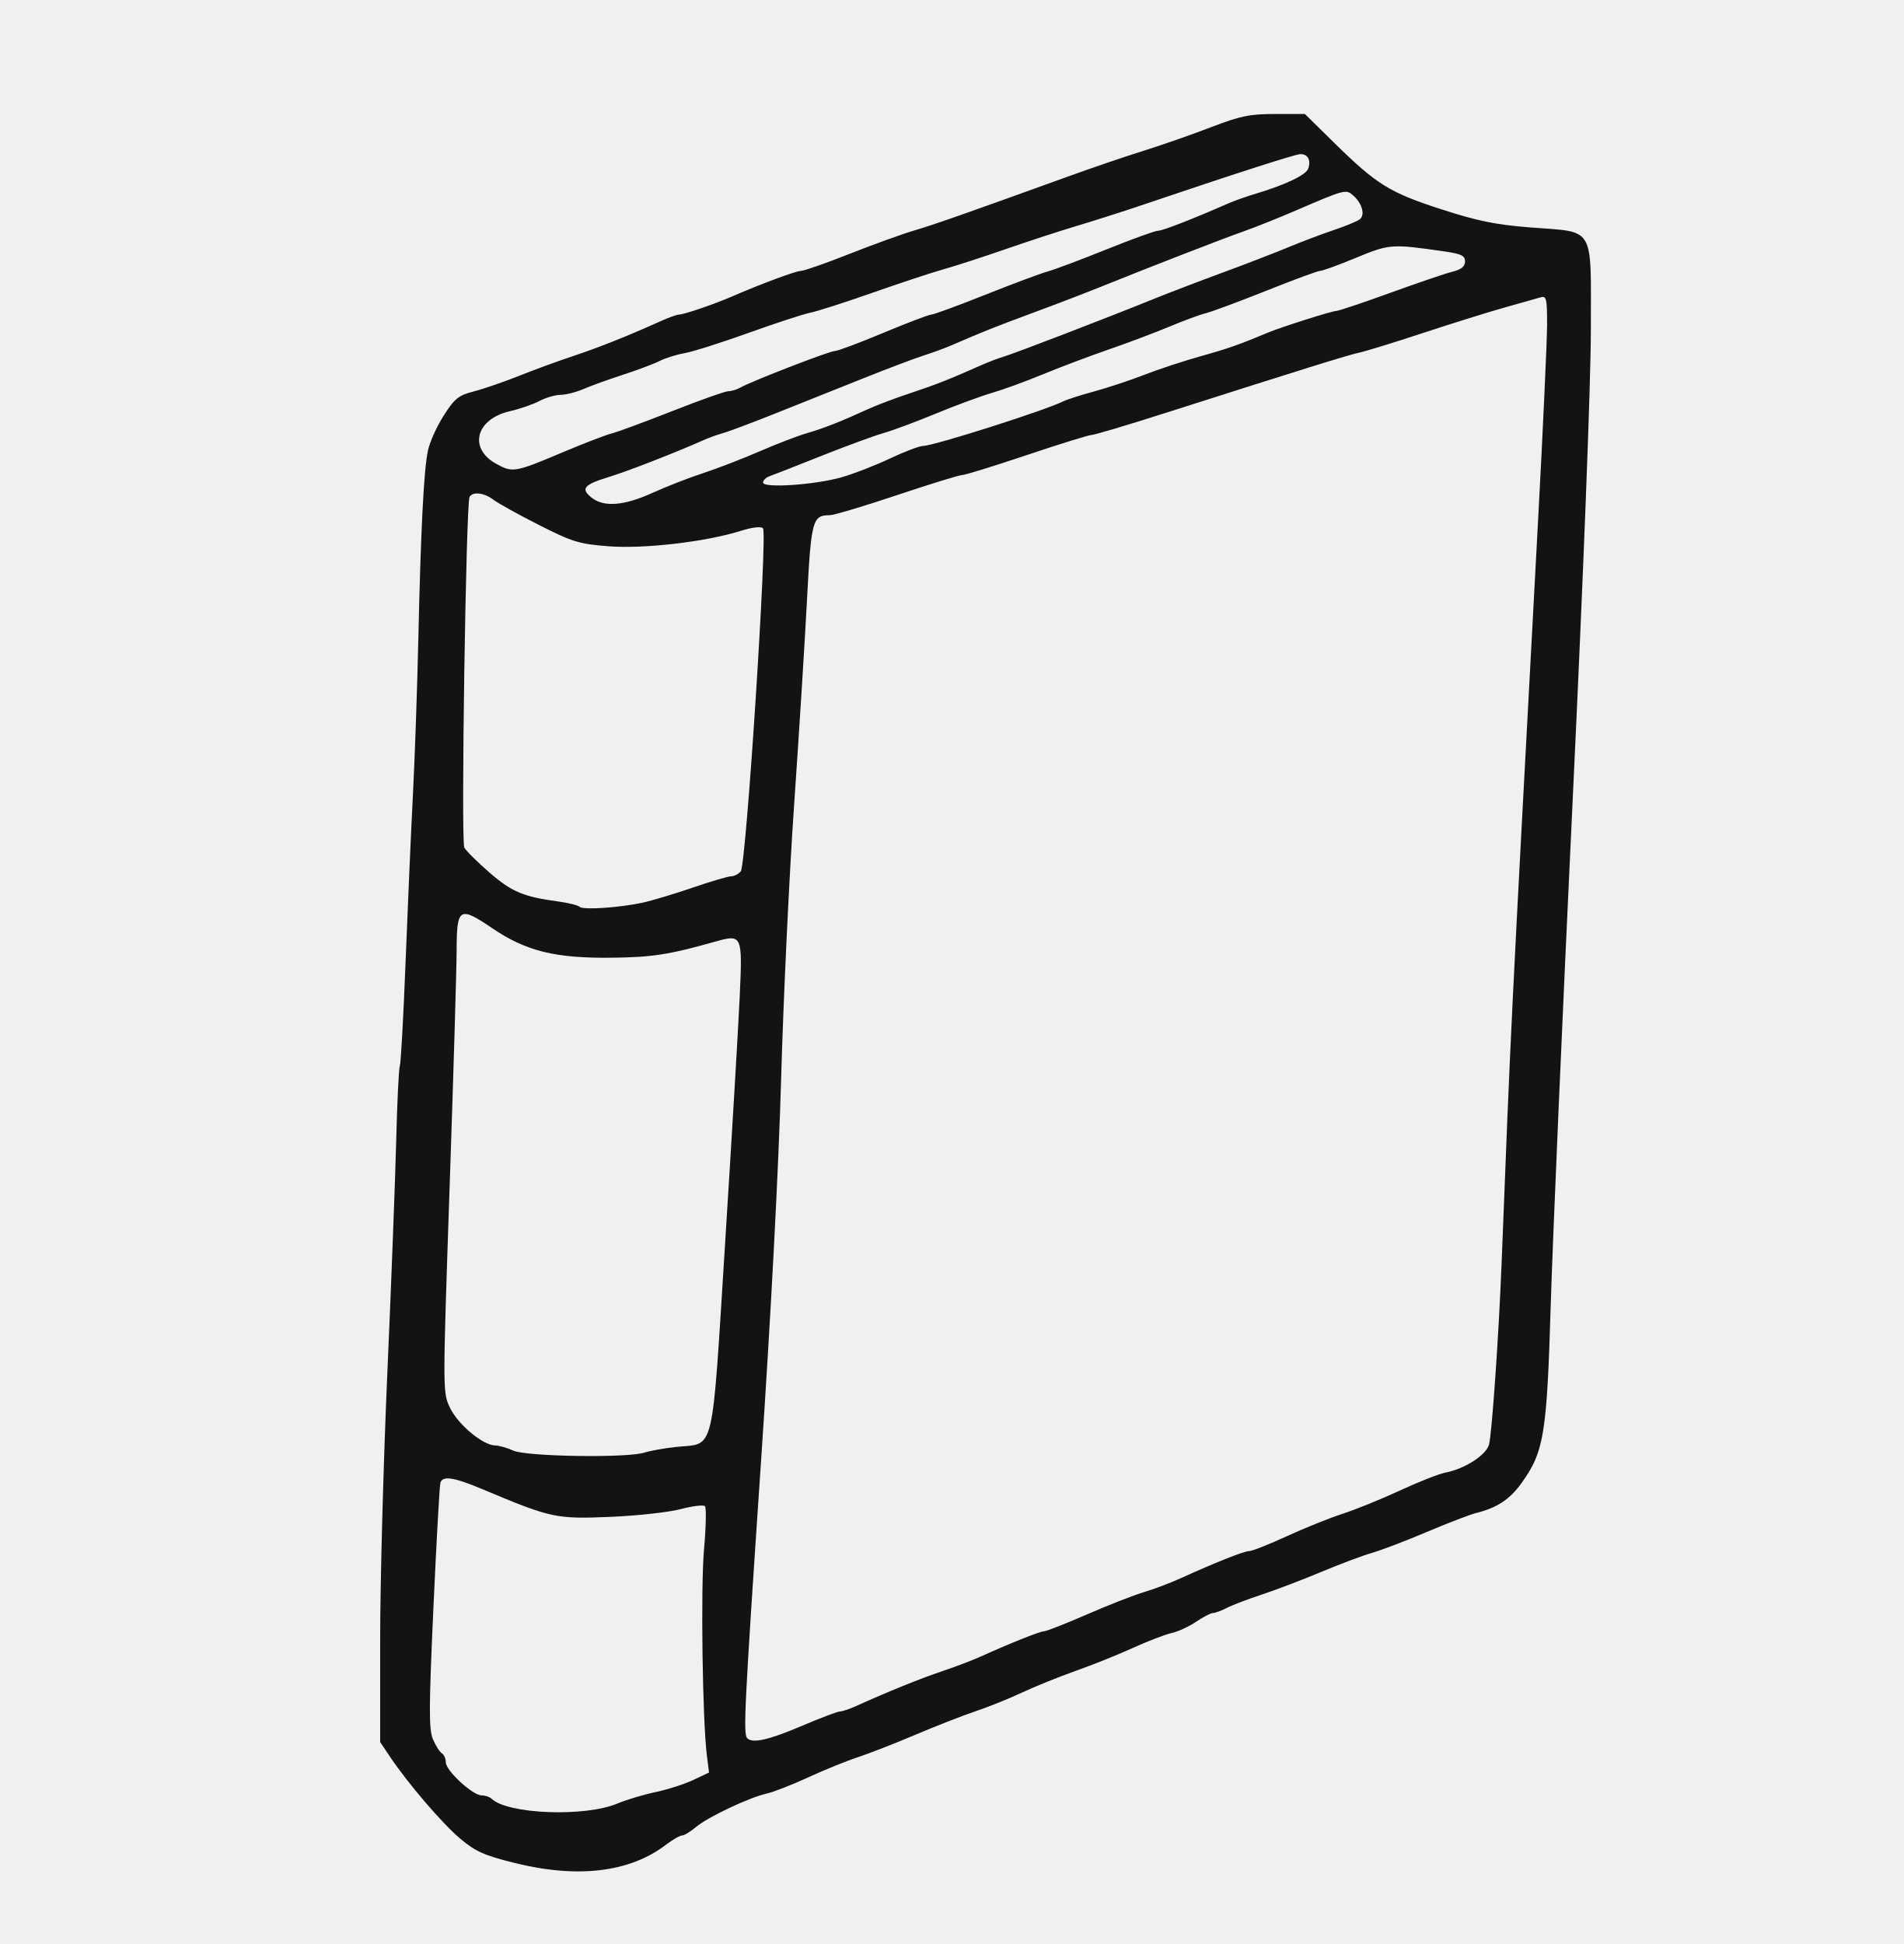
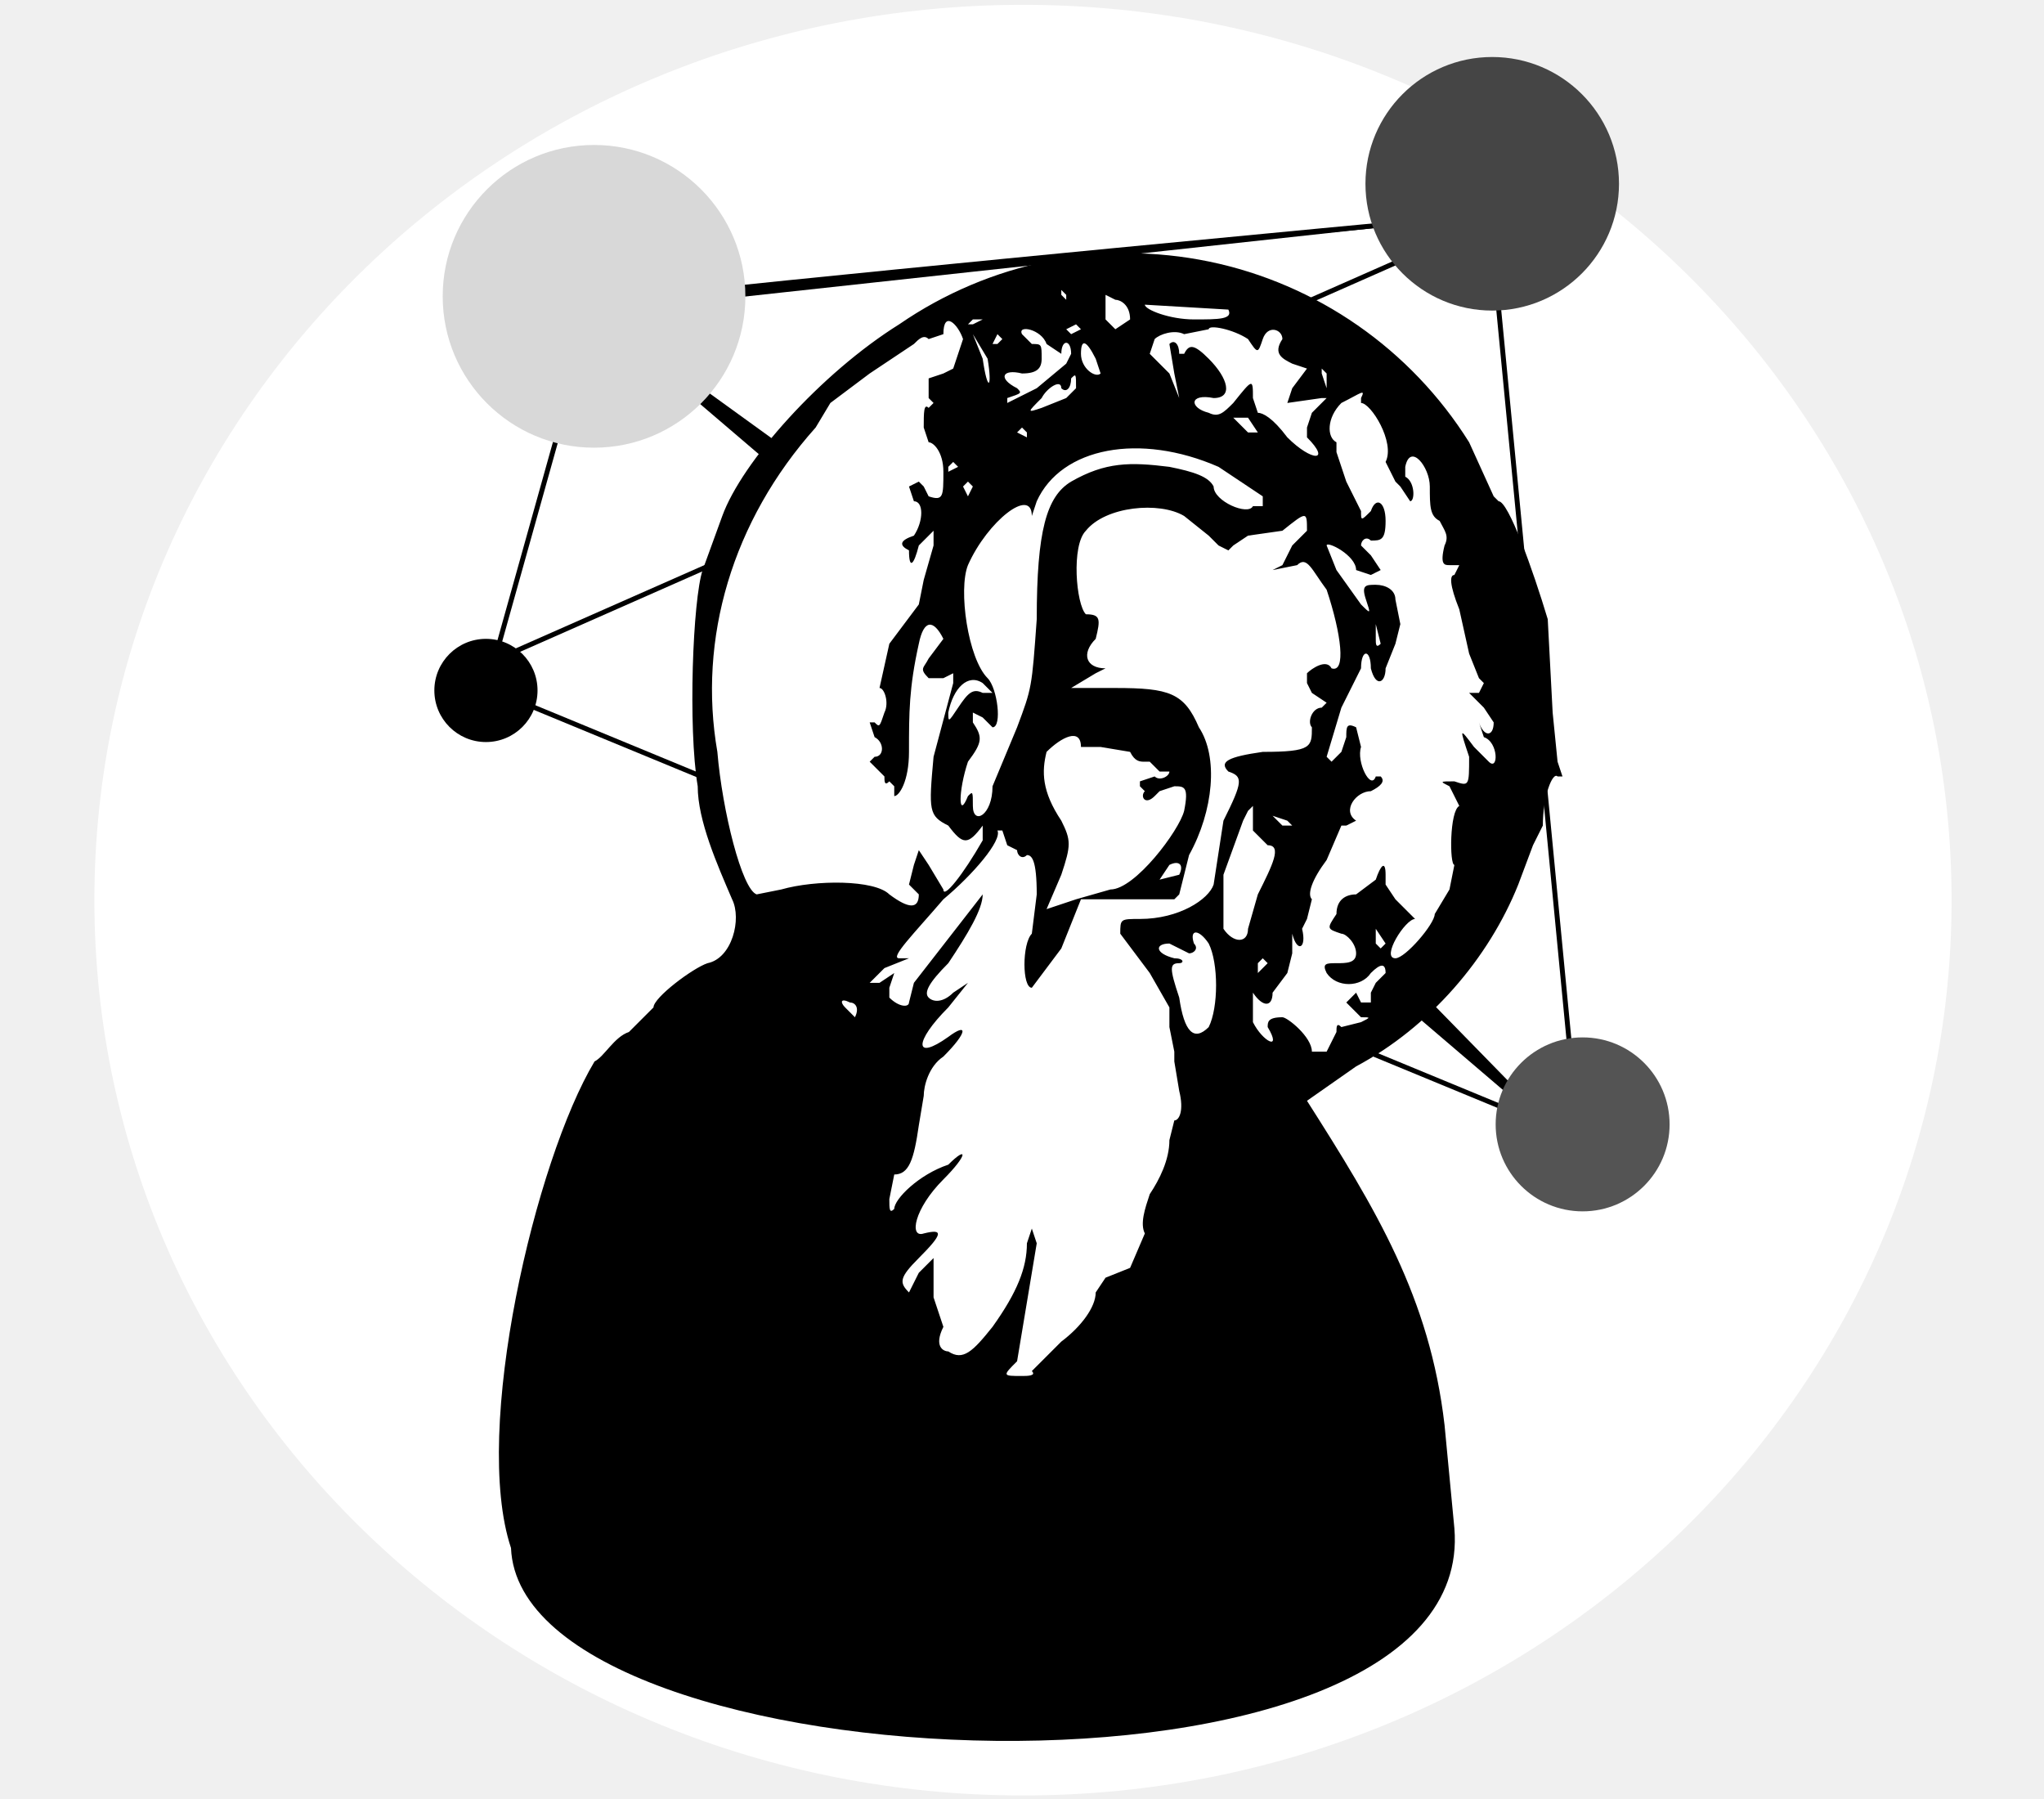
- <svg xmlns="http://www.w3.org/2000/svg" id="svg2" version="1.1" width="522" height="533">
-   <defs id="defs6" />
-   <path style="fill:#131313" d="m 140.955,510.741 c -8.204,-2.051 -10.602,-3.127 -14.733,-6.611 -4.981,-4.2 -14.211,-14.961 -19.239,-22.43 l -2.729,-4.054 0,-28.282 c 0,-15.555 0.885,-48.381 1.966,-72.946 1.081,-24.566 2.174,-53.215 2.429,-63.665 0.255,-10.45 0.701,-19.675 0.993,-20.5 0.292,-0.825 1.001,-13.65 1.577,-28.5 0.576,-14.85 1.475,-35.325 1.999,-45.5 0.524,-10.175 1.193,-29.3 1.487,-42.5 0.682,-30.575 1.508,-46.885 2.647,-52.23 0.496,-2.327 2.448,-6.648 4.338,-9.602 3.007,-4.701 4.038,-5.526 8.25,-6.608 2.648,-0.68 8.189,-2.584 12.314,-4.233 4.125,-1.648 10.765,-4.079 14.756,-5.402 7.028,-2.329 15.272,-5.611 23.939,-9.529 2.307,-1.043 4.654,-1.896 5.215,-1.896 1.358,0 9.604,-2.81 14.59,-4.972 8.179,-3.547 17.585,-7.028 18.988,-7.028 0.797,0 6.75,-2.093 13.23,-4.652 6.48,-2.559 14.482,-5.45 17.782,-6.424 5.53,-1.634 13.153,-4.309 43,-15.092 6.05,-2.186 15.05,-5.243 20,-6.795 4.95,-1.552 13.224,-4.445 18.386,-6.429 8.016,-3.081 10.576,-3.608 17.538,-3.608 l 8.152,0 7.962,7.827 c 11.703,11.505 15.234,13.7 29.39,18.28 10.053,3.252 14.969,4.255 24.532,5.003 17.895,1.399 16.541,-0.906 16.537,28.163 -0.002,14.356 -2.049,67.214 -5.024,129.727 -2.761,58.025 -5.45,119.9 -5.975,137.5 -1.06,35.523 -1.839,40.276 -8.017,48.878 -3.22,4.484 -6.705,6.778 -12.48,8.214 -1.65,0.41 -7.725,2.746 -13.5,5.19 -5.775,2.444 -12.525,5.019 -15,5.723 -2.475,0.703 -8.775,3.067 -14,5.253 -5.225,2.186 -12.591,4.989 -16.369,6.23 -3.778,1.24 -8.053,2.873 -9.5,3.628 -1.447,0.755 -3.13,1.375 -3.741,1.379 -0.611,0.003 -2.7,1.085 -4.643,2.403 -1.943,1.318 -4.973,2.714 -6.735,3.1 -1.762,0.387 -6.522,2.216 -10.578,4.064 -4.056,1.849 -11.103,4.677 -15.659,6.285 -4.556,1.608 -11.207,4.293 -14.779,5.967 -3.573,1.674 -9.266,3.966 -12.652,5.094 -3.386,1.128 -10.811,4.025 -16.5,6.437 -5.689,2.413 -12.819,5.195 -15.844,6.183 -3.025,0.988 -9.149,3.474 -13.61,5.524 -4.46,2.05 -9.555,4.045 -11.322,4.433 -4.761,1.046 -16.159,6.415 -19.395,9.138 -1.555,1.308 -3.312,2.377 -3.906,2.377 -0.593,0 -2.591,1.154 -4.44,2.564 -9.929,7.573 -24.25,9.267 -41.626,4.923 z m 28.338,-16.251 c 2.453,-1.03 7.16,-2.443 10.46,-3.138 3.3,-0.696 7.953,-2.187 10.34,-3.314 l 4.34,-2.049 -0.582,-4.617 c -1.221,-9.683 -1.726,-46.092 -0.786,-56.617 0.54,-6.05 0.655,-11.352 0.254,-11.781 -0.401,-0.43 -3.392,-0.075 -6.647,0.789 -3.255,0.864 -11.994,1.823 -19.419,2.131 -14.778,0.614 -16.124,0.323 -34.854,-7.548 -7.922,-3.329 -10.969,-3.812 -11.625,-1.84 -0.229,0.688 -1.09,16.062 -1.913,34.165 -1.257,27.635 -1.281,33.431 -0.154,36.128 0.738,1.767 1.838,3.519 2.444,3.894 0.606,0.375 1.102,1.502 1.102,2.506 0,2.261 7.356,9.057 9.803,9.057 0.988,0 2.225,0.412 2.747,0.916 4.41,4.25 25.585,5.061 34.49,1.32 z m 50.46,-21.236 c 5.169,-2.2 9.915,-4 10.548,-4 0.632,0 2.568,-0.641 4.301,-1.424 8.807,-3.979 17.816,-7.63 23.651,-9.584 3.575,-1.197 8.3,-2.989 10.5,-3.981 8.367,-3.774 16.483,-7.012 17.579,-7.012 0.627,0 5.911,-2.078 11.743,-4.617 5.832,-2.539 12.828,-5.278 15.548,-6.085 2.719,-0.808 7.236,-2.509 10.037,-3.781 9.75,-4.428 17.542,-7.516 18.963,-7.516 0.787,0 5.408,-1.829 10.268,-4.064 4.861,-2.235 11.747,-5.004 15.303,-6.152 3.556,-1.149 10.628,-4.021 15.716,-6.382 5.088,-2.362 10.734,-4.579 12.546,-4.928 5.25,-1.01 11.103,-4.792 11.873,-7.672 0.79,-2.954 2.678,-30.073 3.432,-49.302 2.638,-67.279 2.357,-61.56 10.017,-204 1.361,-25.3 2.474,-49.54 2.474,-53.867 8e-5,-7.015 -0.189,-7.813 -1.75,-7.37 -0.963,0.273 -5.35,1.511 -9.75,2.75 -4.4,1.239 -14.525,4.399 -22.5,7.021 -7.975,2.622 -15.85,5.05 -17.5,5.395 -2.946,0.615 -15.159,4.416 -53.022,16.5 -10.462,3.339 -19.631,6.071 -20.376,6.071 -0.744,0 -8.725,2.475 -17.735,5.5 -9.01,3.025 -17.02,5.5 -17.8,5.5 -0.78,0 -8.811,2.475 -17.846,5.5 -9.035,3.025 -17.307,5.5 -18.383,5.5 -4.813,0 -5.15,1.253 -6.306,23.5 -0.6,11.55 -2.185,36.75 -3.522,56 -1.337,19.25 -2.937,53 -3.555,75 -0.693,24.658 -2.818,65.068 -5.54,105.356 -4.538,67.163 -4.894,74.332 -3.749,75.477 1.469,1.469 5.88,0.477 14.833,-3.333 z m -43.071,-74.975 c 1.689,-0.536 5.647,-1.242 8.795,-1.569 10.687,-1.108 9.634,3.303 13.379,-56.048 1.802,-28.55 3.593,-58.76 3.979,-67.135 0.8,-17.33 0.744,-17.455 -6.856,-15.314 -12.553,3.536 -17.115,4.242 -28.227,4.369 -15.489,0.176 -23.46,-1.785 -32.698,-8.044 -9.091,-6.16 -9.795,-5.735 -9.831,5.934 -0.016,5.105 -0.886,34.481 -1.934,65.281 -1.904,55.971 -1.904,56.002 0.103,60.218 2.162,4.542 8.97,10.254 12.308,10.328 1.129,0.025 3.403,0.663 5.053,1.419 3.598,1.648 31.152,2.078 35.929,0.561 z m -0.429,-150.795 c 2.475,-0.53 8.616,-2.373 13.648,-4.096 5.031,-1.723 9.814,-3.133 10.628,-3.133 0.814,0 1.989,-0.614 2.612,-1.363 1.481,-1.784 7.369,-92.771 6.087,-94.058 -0.56,-0.562 -2.977,-0.272 -6.196,0.744 -9.455,2.984 -26.436,4.954 -36.176,4.197 -8.045,-0.626 -9.867,-1.182 -19,-5.808 -5.556,-2.814 -11.175,-5.925 -12.486,-6.913 -2.612,-1.969 -5.656,-2.349 -6.598,-0.824 -0.994,1.609 -2.393,94.383 -1.449,96.149 0.477,0.892 3.586,3.978 6.909,6.858 6.109,5.292 9.26,6.622 18.739,7.91 2.869,0.39 5.565,1.057 5.991,1.484 0.903,0.903 10.781,0.25 17.293,-1.144 z m 2.657,-112.344 c 3.764,-1.713 9.993,-4.141 13.843,-5.396 3.85,-1.255 10.825,-3.944 15.5,-5.975 4.675,-2.031 10.525,-4.279 13,-4.996 4.613,-1.336 9.246,-3.159 16.785,-6.603 2.357,-1.077 7.532,-3.033 11.5,-4.347 6.981,-2.312 10.786,-3.807 19.215,-7.552 2.2,-0.977 5.125,-2.1 6.5,-2.493 2.678,-0.767 28.626,-10.741 41,-15.76 4.125,-1.673 12.675,-4.945 19,-7.271 6.325,-2.326 14.425,-5.45 18,-6.941 3.575,-1.492 9.2,-3.619 12.5,-4.728 3.3,-1.109 6.516,-2.439 7.147,-2.956 1.477,-1.21 0.665,-4.274 -1.701,-6.415 -2.102,-1.902 -2.139,-1.893 -15.946,4.049 -4.675,2.012 -10.975,4.53 -14,5.596 -5.866,2.067 -26.617,10.117 -39,15.13 -4.125,1.67 -12.675,4.95 -19,7.288 -10.504,3.884 -13.39,5.035 -22.5,8.973 -1.65,0.713 -5.025,1.947 -7.5,2.74 -2.475,0.794 -9.9,3.602 -16.5,6.24 -6.6,2.638 -17.4,6.952 -24,9.586 -6.6,2.634 -13.125,5.085 -14.5,5.447 -1.375,0.362 -3.85,1.258 -5.5,1.993 -7.655,3.406 -20.54,8.417 -25.782,10.026 -6.883,2.112 -7.794,3.191 -4.767,5.642 3.338,2.703 8.895,2.278 16.705,-1.276 z m 51.843,-4.273 c 3.3,-0.936 9.286,-3.257 13.303,-5.157 4.017,-1.9 8.127,-3.455 9.135,-3.455 2.825,0 33.56,-9.782 38.347,-12.205 0.982,-0.497 4.807,-1.723 8.5,-2.725 3.693,-1.002 9.864,-3.048 13.714,-4.548 3.85,-1.5 10.825,-3.798 15.5,-5.107 7.518,-2.106 10.68,-3.215 18.5,-6.493 3.605,-1.511 17.516,-5.922 18.676,-5.922 0.624,0 7.252,-2.221 14.729,-4.935 7.477,-2.714 15.17,-5.33 17.095,-5.814 2.493,-0.626 3.5,-1.436 3.5,-2.815 0,-1.584 -1.001,-2.081 -5.5,-2.732 -14.677,-2.123 -15.19,-2.087 -24.365,1.711 -4.762,1.971 -9.179,3.584 -9.817,3.584 -0.637,0 -7.269,2.441 -14.738,5.425 -7.469,2.984 -14.93,5.758 -16.58,6.166 -1.65,0.407 -6.15,2.063 -10,3.679 -3.85,1.616 -11.373,4.45 -16.718,6.298 -5.345,1.848 -13.473,4.914 -18.063,6.814 -4.589,1.9 -10.85,4.183 -13.912,5.073 -3.062,0.89 -10.009,3.454 -15.437,5.696 -5.428,2.243 -11.895,4.648 -14.37,5.345 -2.475,0.697 -10.125,3.506 -17,6.243 -6.875,2.737 -13.287,5.251 -14.25,5.588 -0.963,0.336 -1.75,1.11 -1.75,1.719 0,1.602 14.12,0.662 21.5,-1.432 z m -76.492,-6.84 c 5.78,-2.439 11.82,-4.764 13.423,-5.167 1.603,-0.402 9.13,-3.178 16.727,-6.169 7.597,-2.991 14.5,-5.437 15.34,-5.437 0.84,0 2.309,-0.443 3.264,-0.985 3.094,-1.756 24.429,-10.015 25.87,-10.015 0.769,0 6.784,-2.25 13.366,-5 6.582,-2.75 12.491,-5 13.132,-5 0.641,0 7.285,-2.439 14.766,-5.42 7.481,-2.981 15.177,-5.854 17.102,-6.385 1.925,-0.53 9.218,-3.266 16.207,-6.08 6.989,-2.813 13.354,-5.115 14.145,-5.115 1.249,0 9.182,-3.087 19.148,-7.45 1.65,-0.722 4.8,-1.85 7,-2.506 8.773,-2.617 14.451,-5.312 15.03,-7.136 0.735,-2.315 -0.144,-3.907 -2.156,-3.907 -1.345,0 -17.714,5.266 -43.874,14.116 -4.95,1.674 -12.825,4.186 -17.5,5.58 -4.675,1.395 -13.45,4.258 -19.5,6.363 -6.05,2.105 -13.7,4.587 -17,5.515 -3.3,0.929 -12.075,3.826 -19.5,6.439 -7.425,2.612 -15.075,5.067 -17,5.455 -1.925,0.388 -9.575,2.887 -17,5.554 -7.425,2.667 -15.3,5.163 -17.5,5.547 -2.2,0.384 -5.279,1.346 -6.842,2.138 -1.563,0.792 -6.063,2.484 -10,3.761 -3.937,1.276 -8.831,3.043 -10.876,3.927 -2.045,0.883 -4.88,1.606 -6.3,1.606 -1.42,0 -4.022,0.756 -5.782,1.679 -1.76,0.924 -5.422,2.189 -8.138,2.812 -9.334,2.14 -11.423,10.177 -3.747,14.414 4.514,2.491 5.114,2.388 18.193,-3.132 z" id="path2993" />
+ <svg xmlns="http://www.w3.org/2000/svg" version="1.0" viewBox="-68 -17 416 366">
+   <defs />
+   <circle cx="122.5" cy="155.5" r="132.9" fill="#fff" transform="matrix(1.42205 0 0 1.37087 -34 -47)" />
+   <path stroke="#000" d="M50 47c-87 5 193-21 193-21M29 119l213-94M36 125l201 83M52 46l112 81 87 89M253 212L235 25" />
+   <circle cx="126.6" cy="125.1" r="53" fill="#fff" transform="matrix(1.62224 0 0 1.51688 -46 -63)" />
+   <path d="M36 298c2 49 197 57 192-4l-2-21c-3-26-14-44-28-66l10-7c15-8 27-22 33-37l3-8 2-4c0-6 2-11 3-10h1l-1-3-1-10-1-19c-3-10-8-24-10-24l-1-1-5-11a82 82 0 00-116-24C99 59 83 77 79 88l-4 11c-2 6-3 32-1 44 0 7 4 16 7 23 2 4 0 12-5 13-3 1-11 7-11 9l-5 5c-3 1-5 5-7 6-12 20-25 75-17 99zM149 43v1l-1-1v-1l1 1zm10 1c1 0 3 1 3 4l-3 2-2-2v-5l2 1zm23 2c1 2-2 2-7 2s-10-2-10-3l17 1zm-50 2l-2 1h-1l1-1h2zm-4 4l-2 6-2 1-3 1v4l1 1-1 1c-1-1-1 1-1 4l1 3c1 0 3 2 3 6 0 5 0 6-3 5l-1-2-1-1-2 1 1 3c2 0 2 4 0 7-3 1-3 2-1 3 0 4 1 3 2-1l3-3v3l-2 7-1 5-6 8-2 9c1 0 2 3 1 5-1 3-1 3-2 2h-1l1 3c2 1 2 4 0 4l-1 1 2 2 1 1c0 1 0 2 1 1l1 1v2c1 0 3-3 3-9 0-8 0-13 2-22 1-5 3-5 5-1l-3 4c-1 2-2 2 0 4h3l2-1v2l-4 15c-1 11-1 12 3 14 3 4 4 4 7 0v3c-4 7-8 12-8 10l-3-5-2-3-1 3-1 4 2 2c0 3-2 3-6 0-3-3-15-3-22-1l-5 1c-3-1-7-17-8-29-4-23 3-47 20-66l3-5 8-6 9-6c1-1 2-2 3-1l3-1c0-5 3-2 4 1zm24-2l-2 1-1-1 2-1 1 1zm34 2c2 3 2 3 3 0s4-2 4 0c-2 3 0 4 2 5l3 1-3 4-1 3 7-1h1l-3 3-1 3v2c5 5 1 5-4 0-3-4-5-5-6-5l-1-3c0-4 0-4-4 1-2 2-3 3-5 2-4-1-4-4 1-3 4 0 3-4-1-8-3-3-4-3-5-1h-1c0-2-1-3-2-2l1 6 1 5-2-5-4-4 1-3c1-1 4-2 6-1l5-1c0-1 5 0 8 2zm-41 1l3 2c0-3 2-3 2 0l-1 2-6 5-6 3v-1c3-1 3-1 2-2-4-2-3-4 1-3 3 0 4-1 4-3 0-3 0-3-2-3l-2-2c-1-2 4-1 5 2zm-12 3c1 6 0 7-1 0l-2-5 3 5zm3-4l-1 1h-1l1-2 1 1zm20 7c-1 1-4-1-4-4s1-3 3 1l1 3zm46 0v3l-1-3v-1l1 1zm-52 1c1-1 1-1 1 2l-2 2-5 2c-3 1-3 1 0-2 1-2 4-4 4-2 1 1 2 0 2-2zm59 4v1c2 0 7 8 5 12l2 4 1 1 2 3c1 0 1-4-1-5v-2c1-5 5 0 5 4s0 6 2 7c1 2 2 3 1 5-1 4 0 4 1 4h2l-1 2c-1 0-1 2 1 7l2 9 2 5 1 1-1 2h-2l3 3 2 3c0 3-2 3-3 0 0-1 0-1 0 0l1 3c3 1 3 7 1 5l-3-3c-3-4-3-4-1 2 0 6 0 6-3 5-3 0-3 0-1 1l2 4c-2 1-2 12-1 12l-1 5-3 5c0 2-6 9-8 9-3 0 2-8 4-8l-1-1-3-3-2-3v-2c0-3-1-2-2 1l-4 3c-2 0-4 1-4 4-2 3-2 3 1 4 1 0 3 2 3 4s-2 2-4 2-3 0-2 2c2 3 7 3 9 0 2-2 3-2 3 0l-2 2-1 2v2h-2l-1-2-2 2 3 3c2 0 2 0 0 1l-4 1c-1-1-1 0-1 1l-2 4h-3c0-3-5-7-6-7-3 0-3 1-3 2 3 5-1 3-3-1v-6c2 3 4 3 4 0l3-4 1-4v-4c1 4 3 3 2-1l1-2 1-4c-1-1 0-4 3-8l3-7h1l2-1c-3-2 0-6 3-6 2-1 3-2 2-3h-1c-1 3-4-3-3-6l-1-4c-2-1-2 0-2 2l-1 3-2 2-1-1 3-10 4-8c0-4 2-4 2 0 1 4 3 3 3 0l2-5 1-4-1-5c0-2-2-3-4-3s-3 0-2 3 1 3-1 1l-5-7-2-5c0-1 6 2 6 5l3 1 2-1-2-3-2-2c0-1 1-2 2-1 2 0 3 0 3-4s-2-5-3-2c-2 2-2 2-2 0l-3-6-2-6v-2c-2-1-2-5 1-8 4-2 5-3 4-1zm-37 2h-4 4zm16 5h-2l-3-3h3l2 3zm-47 0v1l-2-1 1-1 1 1zm39 7l9 6v2h-2c-1 2-8-1-8-4-1-2-4-3-9-4-8-1-13-1-20 3-5 3-7 10-7 28-1 14-1 14-4 22l-5 12c0 6-4 8-4 4 0-3 0-3-1-2-2 5-2-1 0-7 3-4 3-5 1-8v-2l2 1 2 2c2 0 1-8-1-10-4-4-6-18-4-23 4-9 13-16 13-10l1-3c5-11 21-14 37-7zm-53 0l-2 1v-1l1-1 1 1zm3 4l-1 2-1-2 1-1 1 1zm43 6l5 4 2 2 2 1 1-1 3-2 7-1c5-4 5-4 5 0l-1 1-2 2-2 4-2 1 5-1c2-2 3 1 6 5 3 9 4 17 1 16-1-2-4 0-5 1v2l1 2 3 2-1 1c-2 0-3 3-2 4 0 4 0 5-10 5-7 1-9 2-7 4 3 1 3 2-1 10l-2 13c-1 3-7 7-15 7-4 0-4 0-4 3l3 4 3 4 4 7v4l1 5v2l1 6c1 4 0 6-1 6l-1 4c0 4-2 8-4 11-1 3-2 6-1 8l-3 7-5 2-2 3c0 3-3 7-7 10l-6 6c1 1-1 1-2 1-4 0-4 0-1-3l4-24-1-3-1 3c0 5-2 10-7 17-4 5-6 7-9 5-1 0-3-1-1-5l-2-6v-8l-3 3-2 4c-2-2-2-3 2-7 5-5 5-6 1-5-3 1-2-5 4-11 5-5 5-7 1-3-6 2-11 7-11 9-1 1-1 0-1-2l1-5c3 0 4-3 5-10l1-6c0-2 1-6 4-8 5-5 5-7 1-4-7 5-7 1 0-6l4-5-3 2c-2 2-4 2-5 1s0-3 4-7c4-6 7-11 7-14l-14 18-1 4c0 1-2 1-4-1v-2l1-3-3 2h-2l3-3 5-2h-2c-2 0 3-5 9-12 6-5 12-12 11-14h1l1 3 2 1c0 1 1 2 2 1 1 0 2 1 2 8l-1 8c-2 2-2 11 0 11l6-8 4-10h19l1-1 2-8c5-9 6-20 2-26-3-7-6-8-17-8h-9l5-3 2-1c-4 0-5-3-2-6 1-4 1-5-2-5-2-2-3-14 0-17 4-5 15-6 20-3zm40 26c-1 1-1 0-1-1v-3l1 4zm-79 10h-2c-2-1-3 0-5 3s-2 3-2 1c1-5 4-8 7-6l2 2zm18 11h4l6 1c1 2 2 2 3 2h1l2 2h2c0 1-2 2-3 1l-3 1v1l1 1c-1 1 0 3 2 1l1-1 3-1c2 0 3 0 2 5-1 4-10 16-15 16l-7 2-6 2 3-7c2-6 2-7 0-11-4-6-4-10-3-14 3-3 7-5 7-1zm35 15v2l3 3c3 0 1 4-2 10l-2 7c0 3-3 3-5 0v-11l4-11 1-2 1-1v3zm7 0l1 1h-2l-3-3 1 1 3 1zm-22 11l-4 1 2-3c2-1 3 0 2 2zm6 14c2 4 2 13 0 17-3 3-5 1-6-6-2-6-2-7 0-7 1 0 1-1-1-1-4-1-4-3-1-3l2 1 2 1c1 0 2-1 1-2-1-3 1-3 3 0zm36 0l-1 1-1-1v-3l2 3zm-24 4l-2 2v-2l1-1 1 1zm-84 11l-2-2c-1-1-1-2 1-1 1 0 2 1 1 3z" />
+   <path stroke="#000" d="M33 116l14-50" />
+   <circle cx="52.9" cy="43.3" r="30.8" fill="#d8d8d8" />
+   <circle cx="30.9" cy="123.5" r="10.5" />
+   <circle cx="235.7" cy="20.4" r="25.8" fill="#454545" />
+   <circle cx="254.1" cy="211.8" r="17.7" fill="#545454" />
</svg>
